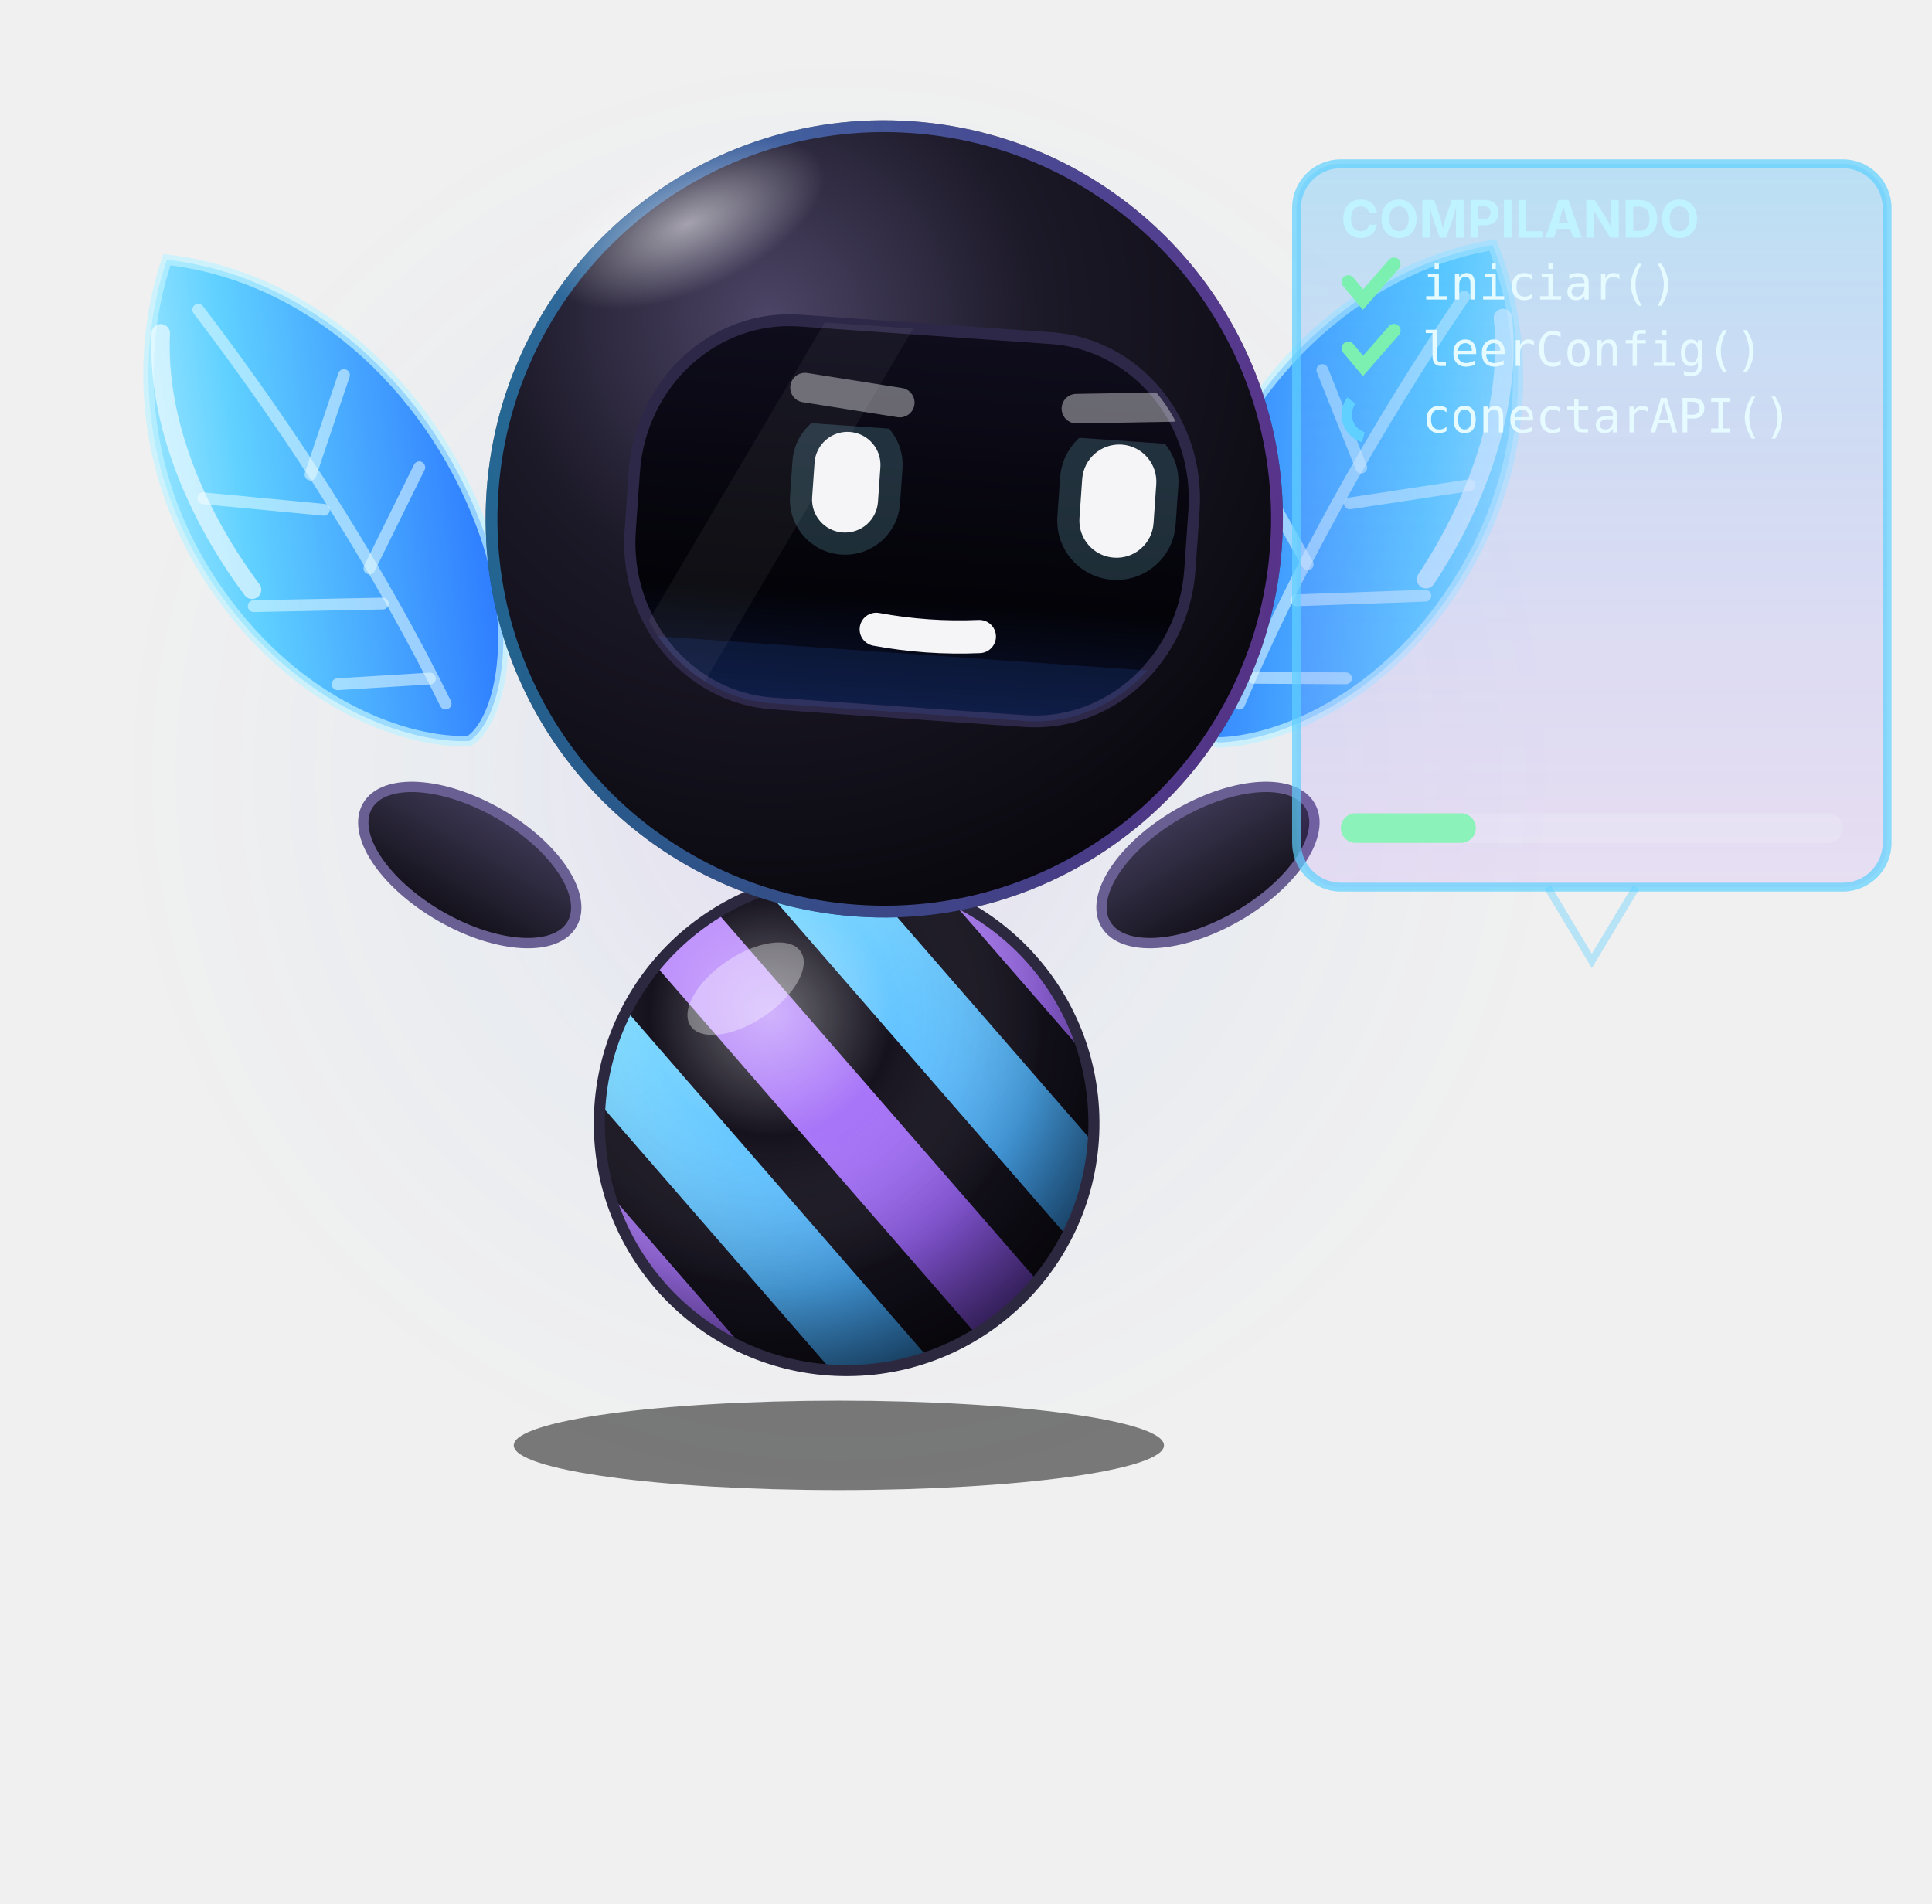
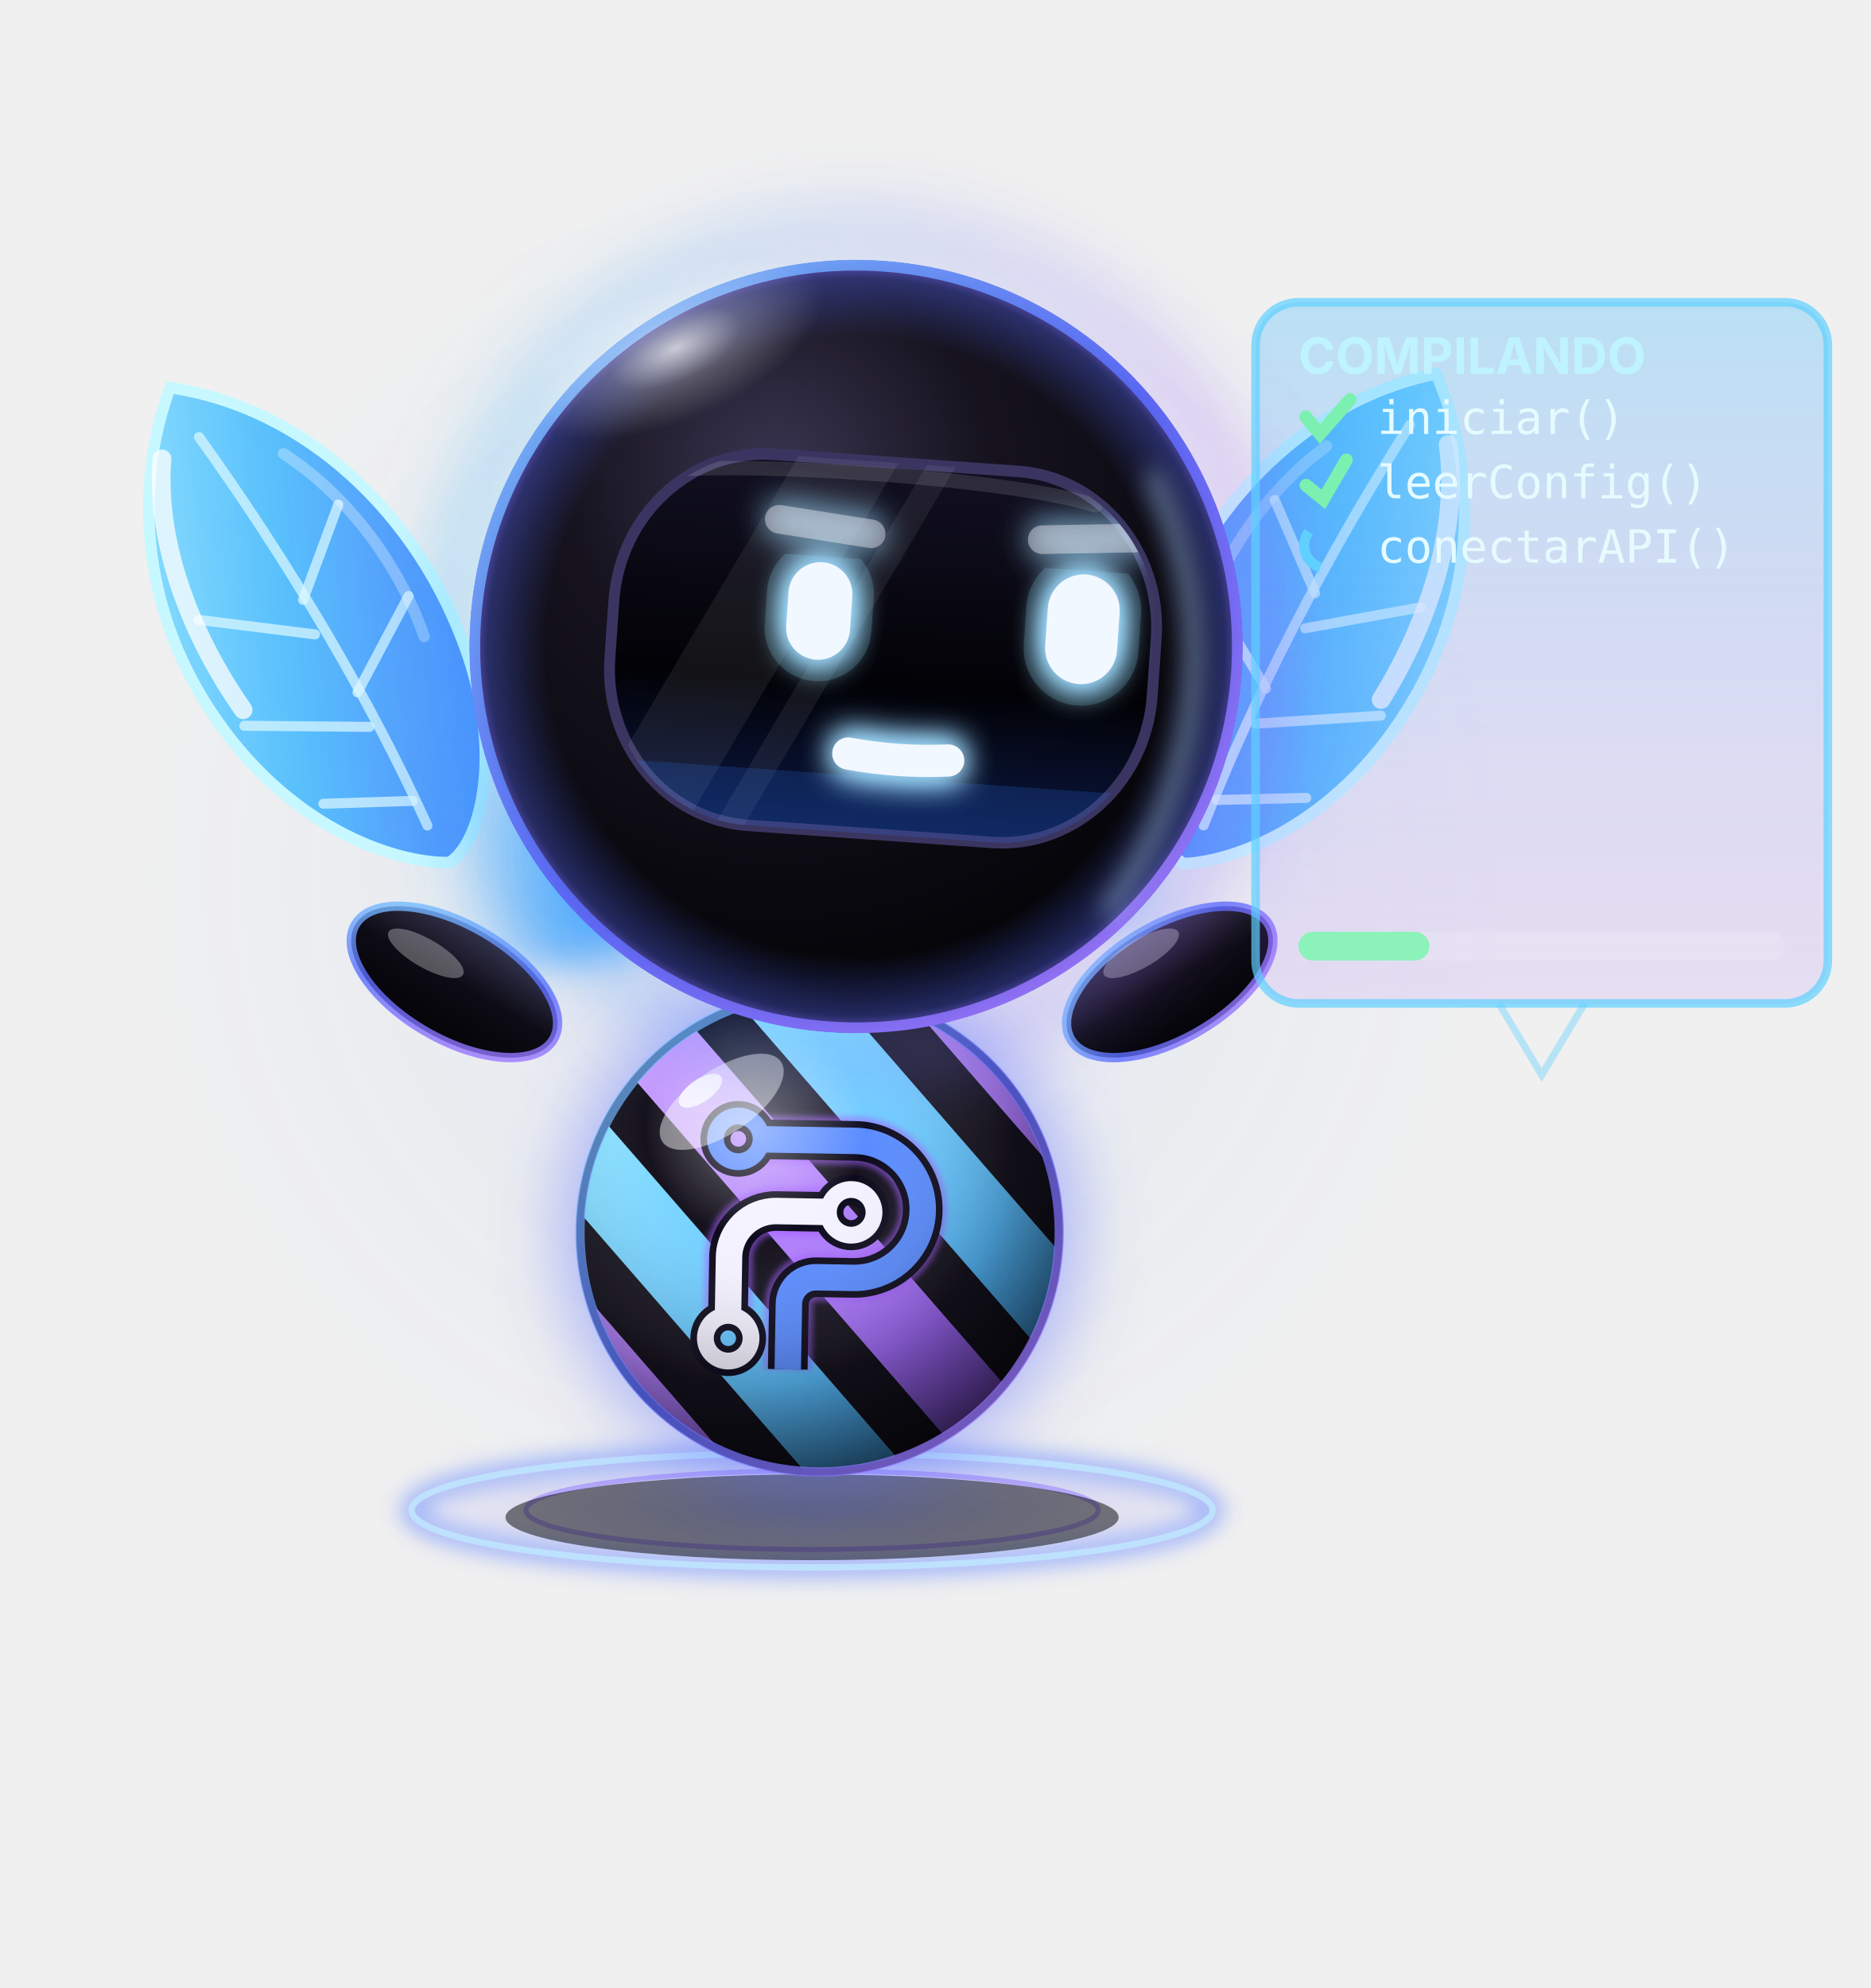
- <svg xmlns="http://www.w3.org/2000/svg" viewBox="-12.5 -3.8 259.1 255.2" role="img" aria-label="Yayen" width="2048" height="2018">
+ <svg xmlns="http://www.w3.org/2000/svg" viewBox="-13.5 -22.1 261.5 277.9" role="img" aria-label="Yayen" width="2048" height="2176">
  <defs>
+     <filter id="yv1-glow" x="-50%" y="-50%" width="200%" height="200%">
+       <feGaussianBlur in="SourceGraphic" stdDeviation="2.2" result="b" />
+       <feColorMatrix in="b" type="matrix" values="0 0 0 0 .35  0 0 0 0 .72  0 0 0 0 1  0 0 0 1.4 0" result="c" />
+       <feMerge>
+         <feMergeNode in="c" />
+         <feMergeNode in="c" />
+         <feMergeNode in="SourceGraphic" />
+       </feMerge>
+     </filter>
+     <filter id="yv1-blur" x="-50%" y="-50%" width="200%" height="200%">
+       <feGaussianBlur stdDeviation="5" />
+     </filter>
+     <filter id="yv1-blur2" x="-50%" y="-50%" width="200%" height="200%">
+       <feGaussianBlur stdDeviation="1.6" />
+     </filter>
    <radialGradient id="yv1-aura" cx="50%" cy="50%" r="50%">
-       <stop offset="0" stop-color="#8a2be2" stop-opacity=".55" />
-       <stop offset=".55" stop-color="#2f7bff" stop-opacity=".18" />
+       <stop offset="0" stop-color="#8a2be2" stop-opacity=".5" />
+       <stop offset=".55" stop-color="#2f7bff" stop-opacity=".16" />
      <stop offset="1" stop-color="#2f7bff" stop-opacity="0" />
    </radialGradient>
-     <radialGradient id="yv1-head" cx="34%" cy="26%" r="80%">
-       <stop offset="0" stop-color="#4c4566" />
-       <stop offset=".42" stop-color="#1c1928" />
-       <stop offset="1" stop-color="#08070c" />
+     <radialGradient id="yv1-head" cx="38%" cy="28%" r="78%">
+       <stop offset="0" stop-color="#3a3550" />
+       <stop offset=".35" stop-color="#16131f" />
+       <stop offset=".8" stop-color="#07060b" />
+       <stop offset="1" stop-color="#020205" />
+     </radialGradient>
+     <radialGradient id="yv1-headRim" cx="50%" cy="50%" r="50%">
+       <stop offset=".8" stop-color="#4b6bff" stop-opacity="0" />
+       <stop offset=".95" stop-color="#5a6cff" stop-opacity=".35" />
+       <stop offset="1" stop-color="#9a6bff" stop-opacity=".75" />
    </radialGradient>
    <radialGradient id="yv1-spec" cx="50%" cy="50%" r="50%">
-       <stop offset="0" stop-color="#fff" stop-opacity=".55" />
+       <stop offset="0" stop-color="#fff" stop-opacity=".75" />
+       <stop offset=".45" stop-color="#fff" stop-opacity=".25" />
      <stop offset="1" stop-color="#fff" stop-opacity="0" />
    </radialGradient>
    <linearGradient id="yv1-rim" x1="0" y1="0" x2="1" y2="0">
      <stop offset="0" stop-color="#2fb6ff" />
      <stop offset="1" stop-color="#a35cff" />
    </linearGradient>
+     <linearGradient id="yv1-rimV" x1="0" y1="0" x2="1" y2="1">
+       <stop offset="0" stop-color="#7fd8ff" />
+       <stop offset=".5" stop-color="#5a6cff" />
+       <stop offset="1" stop-color="#b07aff" />
+     </linearGradient>
    <linearGradient id="yv1-visor" x1="0" y1="0" x2="0" y2="1">
-       <stop offset="0" stop-color="#0f0d1c" />
-       <stop offset=".7" stop-color="#030308" />
-       <stop offset="1" stop-color="#0a1230" />
+       <stop offset="0" stop-color="#121022" />
+       <stop offset=".6" stop-color="#020206" />
+       <stop offset="1" stop-color="#0b1844" />
    </linearGradient>
    <linearGradient id="yv1-wing" x1="0" y1="0" x2="1" y2="1">
-       <stop offset="0" stop-color="#c8f6ff" />
-       <stop offset=".35" stop-color="#5fd0ff" />
-       <stop offset="1" stop-color="#1f62ff" />
+       <stop offset="0" stop-color="#9eecff" stop-opacity=".92" />
+       <stop offset=".45" stop-color="#38b6ff" stop-opacity=".82" />
+       <stop offset="1" stop-color="#2456ff" stop-opacity=".78" />
    </linearGradient>
    <linearGradient id="yv1-arm" x1="0" y1="0" x2="0" y2="1">
-       <stop offset="0" stop-color="#3d3854" />
-       <stop offset="1" stop-color="#121019" />
+       <stop offset="0" stop-color="#34304a" />
+       <stop offset=".5" stop-color="#0d0b14" />
+       <stop offset="1" stop-color="#050408" />
    </linearGradient>
    <linearGradient id="yv1-pu" x1="0" y1="0" x2="0" y2="1">
-       <stop offset="0" stop-color="#cfa6ff" />
-       <stop offset="1" stop-color="#7a3df0" />
+       <stop offset="0" stop-color="#d8b4ff" />
+       <stop offset="1" stop-color="#8243f5" />
    </linearGradient>
    <linearGradient id="yv1-cy" x1="0" y1="0" x2="0" y2="1">
-       <stop offset="0" stop-color="#9af0ff" />
-       <stop offset="1" stop-color="#1f8cff" />
-     </linearGradient>
-     <radialGradient id="yv1-ball" cx="34%" cy="28%" r="78%">
-       <stop offset="0" stop-color="#fff" stop-opacity=".38" />
-       <stop offset=".32" stop-color="#fff" stop-opacity="0" />
-       <stop offset=".72" stop-color="#000" stop-opacity=".2" />
-       <stop offset="1" stop-color="#000" stop-opacity=".65" />
+       <stop offset="0" stop-color="#a6f4ff" />
+       <stop offset="1" stop-color="#2a9bff" />
+     </linearGradient>
+     <radialGradient id="yv1-ball" cx="36%" cy="28%" r="78%">
+       <stop offset="0" stop-color="#fff" stop-opacity=".42" />
+       <stop offset=".3" stop-color="#fff" stop-opacity="0" />
+       <stop offset=".7" stop-color="#000" stop-opacity=".22" />
+       <stop offset="1" stop-color="#000" stop-opacity=".72" />
+     </radialGradient>
+     <radialGradient id="yv1-floor" cx="50%" cy="50%" r="50%">
+       <stop offset="0" stop-color="#5a6cff" stop-opacity=".35" />
+       <stop offset=".7" stop-color="#3a3cff" stop-opacity=".08" />
+       <stop offset="1" stop-color="#3a3cff" stop-opacity="0" />
    </radialGradient>
    <linearGradient id="yv1-holo" x1="0" y1="0" x2="0" y2="1">
      <stop offset="0" stop-color="#2fb6ff" stop-opacity=".28" />
      <stop offset="1" stop-color="#a35cff" stop-opacity=".12" />
    </linearGradient>
    <clipPath id="yv1-cbody">
      <circle cx="100" cy="148" r="33" />
+     </clipPath>
+     <clipPath id="yv1-chead">
+       <circle cx="100" cy="66" r="54" />
    </clipPath>
    <clipPath id="yv1-cvisor">
      <rect class="visorClip" x="60" y="40" width="80" height="52" rx="22" transform="translate(103.78 66) scale(0.95 1) translate(-100 -66)" />
    </clipPath>
    <mask id="yv1-mL" maskUnits="userSpaceOnUse" x="0" y="0" width="200" height="200">
      <rect width="200" height="200" fill="#fff" />
      <rect class="lidL" fill="#000" x="85.58" y="50.58" width="17.88" height="3.18" />
      <ellipse class="cutL" fill="#000" cx="94.52" cy="78.41" rx="9.39" ry="8.19" opacity="0" />
    </mask>
    <mask id="yv1-mR" maskUnits="userSpaceOnUse" x="0" y="0" width="200" height="200">
      <rect width="200" height="200" fill="#fff" />
      <rect class="lidR" fill="#000" x="121.34" y="49.72" width="20.12" height="3.48" />
      <ellipse class="cutR" fill="#000" cx="131.4" cy="80.29" rx="10.56" ry="9.21" opacity="0" />
    </mask>
+     <path id="yv1-leaf" d="M0-38C15-26 21-5 17 15C14 30 5 39 0 39C-7 35-17 23-18 4C-19-14-11-29 0-38Z" />
    <g id="yv1-wingShape" transform="translate(30 62) rotate(-28)">
-       <path d="M0-38C15-26 21-5 17 15C14 30 5 39 0 39C-7 35-17 23-18 4C-19-14-11-29 0-38Z" fill="url(#yv1-wing)" stroke="#bff3ff" stroke-opacity=".7" stroke-width="1.4" />
-       <g stroke="#e6fbff" stroke-opacity=".55" stroke-width="1.6" stroke-linecap="round" fill="none">
+       <use class="gl" href="#yv1-leaf" fill="#2f9bff" opacity=".8" filter="url(#yv1-blur)" x="71.64" y="54" />
+       <use href="#yv1-leaf" fill="url(#yv1-wing)" stroke="#c8f8ff" stroke-width="1.6" />
+       <g stroke="#dffaff" stroke-opacity=".7" stroke-width="1.4" stroke-linecap="round" fill="none">
        <path d="M0-30C2-8 2 14 0 33" />
        <path d="M-13-8L0 2" />
        <path d="M-15 8L0 17" />
        <path d="M-11 23L0 29" />
        <path d="M12-12L1-3" />
        <path d="M14 4L1 12" />
      </g>
-       <path d="M-6-30C-13-20-15-6-14 6" stroke="#fff" stroke-opacity=".6" stroke-width="2.5" stroke-linecap="round" fill="none" />
+       <path d="M-6-30C-13-20-15-6-14 6" stroke="#fff" stroke-opacity=".75" stroke-width="2.6" stroke-linecap="round" fill="none" />
+       <path d="M9-22C14-12 15 0 13 10" stroke="#fff" stroke-opacity=".3" stroke-width="1.6" stroke-linecap="round" fill="none" />
    </g>
  </defs>
-   <circle class="aura" cx="100" cy="100" r="104" fill="url(#yv1-aura)" opacity="0.18" transform="translate(100 100) scale(0.94) translate(-100 -100)" />
-   <ellipse class="shadow" cx="100" cy="190" rx="43.6" ry="6" fill="#000" opacity="0.5" />
+   <circle class="aura" cx="100" cy="100" r="104" fill="url(#yv1-aura)" opacity="0.2" transform="translate(100 100) scale(0.95) translate(-100 -100)" />
+   <g class="floor">
+     <ellipse cx="100" cy="189" rx="62" ry="10" fill="url(#yv1-floor)" />
+     <ellipse cx="100" cy="189" rx="56" ry="8" fill="none" stroke="#6a8cff" stroke-width="2.4" opacity=".7" filter="url(#yv1-blur2)" />
+     <ellipse cx="100" cy="189" rx="56" ry="8" fill="none" stroke="#bfe4ff" stroke-width=".9" opacity=".9" />
+     <ellipse cx="100" cy="189" rx="40" ry="5.5" fill="none" stroke="#8a6bff" stroke-width=".7" opacity=".45" />
+   </g>
+   <ellipse class="shadow" cx="100" cy="190" rx="42.86" ry="6" fill="#000" opacity="0.5" />
  <g class="back" />
-   <g class="all" transform="translate(100 109.19) scale(0.99) rotate(0) translate(-100 -110)">
-     <g class="wingL" transform="rotate(-4.13 46 74)">
+   <g class="all" transform="translate(100 112.16) scale(1) rotate(0) translate(-100 -110)">
+     <g class="wingL" transform="rotate(-2.45 46 74)">
      <use href="#yv1-wingShape" />
    </g>
-     <g class="wingR" transform="rotate(0.93 154 74)">
+     <g class="wingR" transform="rotate(-0.75 154 74)">
      <use href="#yv1-wingShape" transform="translate(200 0) scale(-1 1)" />
    </g>
    <g class="body" transform="translate(1.05 0) rotate(1 100 148)">
+       <circle class="gl" cx="100" cy="148" r="36" fill="#5a6cff" opacity=".45" filter="url(#yv1-blur)" />
      <circle cx="100" cy="148" r="34" fill="#15121e" />
      <g clip-path="url(#yv1-cbody)">
        <g transform="rotate(-42 100 148)">
          <rect x="22.5" y="90" width="11" height="120" fill="url(#yv1-pu)" />
          <rect x="40.5" y="90" width="11" height="120" fill="url(#yv1-cy)" />
          <rect x="58.5" y="90" width="11" height="120" fill="url(#yv1-pu)" />
          <rect x="76.5" y="90" width="11" height="120" fill="url(#yv1-cy)" />
          <rect x="94.5" y="90" width="11" height="120" fill="url(#yv1-pu)" />
          <rect x="112.5" y="90" width="11" height="120" fill="url(#yv1-cy)" />
          <rect x="130.5" y="90" width="11" height="120" fill="url(#yv1-pu)" />
          <rect x="148.5" y="90" width="11" height="120" fill="url(#yv1-cy)" />
          <rect x="166.5" y="90" width="11" height="120" fill="url(#yv1-pu)" />
        </g>
+         <g class="logo" transform="translate(100 149) scale(.084) translate(-256 -253)" fill="none" stroke-width="44">
+           <g class="gl" stroke="#a35cff" stroke-width="80" opacity=".55" filter="url(#yv1-blur)">
+             <path d="M160 88H313A114 114 0 0 1 313 316H252A45 45 0 0 0 207 361V470" />
+             <circle cx="118" cy="88" r="38" stroke-width="28" />
+             <path d="M265 207H184A78 78 0 0 0 106 285V380" />
+             <circle cx="308" cy="207" r="38" stroke-width="28" />
+             <circle cx="107" cy="420" r="38" stroke-width="28" />
+           </g>
+           <g stroke="#0d0a1c" stroke-width="66">
+             <path d="M160 88H313A114 114 0 0 1 313 316H252A45 45 0 0 0 207 361V470" />
+             <circle cx="118" cy="88" r="38" stroke-width="50" />
+             <path d="M265 207H184A78 78 0 0 0 106 285V380" />
+             <circle cx="308" cy="207" r="38" stroke-width="50" />
+             <circle cx="107" cy="420" r="38" stroke-width="50" />
+           </g>
+           <g stroke="#5a8cff">
+             <path d="M160 88H313A114 114 0 0 1 313 316H252A45 45 0 0 0 207 361V470" />
+             <circle cx="118" cy="88" r="38" stroke-width="28" />
+           </g>
+           <g stroke="#f4f2ff">
+             <path d="M265 207H184A78 78 0 0 0 106 285V380" />
+             <circle cx="308" cy="207" r="38" stroke-width="28" />
+             <circle cx="107" cy="420" r="38" stroke-width="28" />
+           </g>
+         </g>
        <circle cx="100" cy="148" r="33" fill="url(#yv1-ball)" />
      </g>
-       <circle cx="100" cy="148" r="33.5" fill="none" stroke="#2c2840" stroke-width="1.5" />
-       <ellipse cx="86" cy="130" rx="9" ry="4.5" transform="rotate(-35 86 130)" fill="#fff" opacity=".35" />
+       <circle cx="100" cy="148" r="33.5" fill="none" stroke="url(#yv1-rimV)" stroke-opacity=".7" stroke-width="1.3" />
+       <ellipse cx="86" cy="130" rx="10" ry="4.5" transform="rotate(-35 86 130)" fill="#fff" opacity=".45" />
+       <ellipse cx="83" cy="128.5" rx="3.5" ry="1.6" transform="rotate(-35 83 128.5)" fill="#fff" opacity=".8" />
    </g>
    <g class="armL" transform="rotate(0 60 110)">
-       <ellipse cx="50" cy="113" rx="16" ry="8" transform="rotate(30 50 113)" fill="url(#yv1-arm)" stroke="#6a5f92" stroke-width="1.4" />
+       <ellipse cx="50" cy="113" rx="16" ry="8" transform="rotate(30 50 113)" fill="url(#yv1-arm)" stroke="url(#yv1-rimV)" stroke-opacity=".8" stroke-width="1.3" />
+       <ellipse cx="46" cy="109" rx="6" ry="2" transform="rotate(30 46 109)" fill="#fff" opacity=".3" />
    </g>
    <g class="armR" transform="rotate(0 140 110)">
-       <ellipse cx="150" cy="113" rx="16" ry="8" transform="rotate(-30 150 113)" fill="url(#yv1-arm)" stroke="#6a5f92" stroke-width="1.4" />
+       <ellipse cx="150" cy="113" rx="16" ry="8" transform="rotate(-30 150 113)" fill="url(#yv1-arm)" stroke="url(#yv1-rimV)" stroke-opacity=".8" stroke-width="1.3" />
+       <ellipse cx="146" cy="109" rx="6" ry="2" transform="rotate(-30 146 109)" fill="#fff" opacity=".3" />
    </g>
    <g class="head" transform="translate(2.94 0) rotate(4 100 112)">
+       <circle class="gl" cx="100" cy="66" r="57" fill="none" stroke="url(#yv1-rim)" stroke-width="4" opacity=".55" filter="url(#yv1-blur)" />
      <circle cx="100" cy="66" r="54" fill="url(#yv1-head)" />
-       <circle cx="100" cy="66" r="53.2" fill="none" stroke="url(#yv1-rim)" stroke-opacity=".5" stroke-width="1.6" />
-       <ellipse class="spec" cx="74" cy="28" rx="20" ry="9" transform="translate(-3.36 0) rotate(-28 74 28)" fill="url(#yv1-spec)" />
-       <rect class="visorRect" x="60" y="40" width="80" height="52" rx="22" fill="url(#yv1-visor)" stroke="#2e2848" stroke-width="1.6" transform="translate(103.78 66) scale(0.95 1) translate(-100 -66)" />
+       <circle cx="100" cy="66" r="54" fill="url(#yv1-headRim)" />
+       <circle cx="100" cy="66" r="53.3" fill="none" stroke="url(#yv1-rimV)" stroke-opacity=".85" stroke-width="1.5" />
+       <g clip-path="url(#yv1-chead)">
+         <path d="M140 40C150 58 150 80 138 100" stroke="#bfe4ff" stroke-opacity=".35" stroke-width="3" stroke-linecap="round" fill="none" filter="url(#yv1-blur2)" />
+       </g>
+       <ellipse class="spec" cx="76" cy="27" rx="22" ry="10" transform="translate(-3.36 0) rotate(-28 74 28)" fill="url(#yv1-spec)" />
+       <rect class="visorRect" x="60" y="40" width="80" height="52" rx="22" fill="url(#yv1-visor)" stroke="#3a3560" stroke-width="1.6" transform="translate(103.78 66) scale(0.95 1) translate(-100 -66)" />
      <g clip-path="url(#yv1-cvisor)">
-         <path class="glare" d="M70 92L96 40H108L82 92Z" fill="#fff" opacity=".05" transform="translate(-5.88 0)" />
-         <rect x="40" y="84" width="120" height="8" fill="#2f7bff" opacity=".12" />
+         <path class="glare" d="M70 92L96 40H110L84 92ZM88 92L114 40H118L92 92Z" fill="#fff" opacity=".07" transform="translate(-5.88 0)" />
+         <rect x="40" y="84" width="120" height="8" fill="#2f7bff" opacity=".18" />
        <rect class="screenGlow" x="40" y="40" width="120" height="52" fill="#5fd0ff" opacity="0" />
        <ellipse class="blushL" cx="77.31" cy="78" rx="7" ry="3.5" fill="#ff7ac8" opacity="0" />
        <ellipse class="blushR" cx="130.25" cy="78" rx="7" ry="3.5" fill="#ff7ac8" opacity="0" />
        <rect class="haloL" fill="#8ee8ff" opacity=".18" mask="url(#yv1-mL)" x="87.05" y="51.58" width="14.94" height="19.65" rx="7.47" />
        <rect class="haloR" fill="#8ee8ff" opacity=".18" mask="url(#yv1-mR)" x="123.37" y="50.72" width="16.06" height="21.35" rx="8.03" />
-         <rect class="eyeL" fill="#f5f5f7" mask="url(#yv1-mL)" x="90.05" y="54.58" width="8.94" height="13.65" rx="4.47" />
-         <rect class="eyeR" fill="#f5f5f7" mask="url(#yv1-mR)" x="126.37" y="53.72" width="10.06" height="15.35" rx="5.03" />
-         <path class="browL" stroke="#f5f5f7" stroke-width="4" stroke-linecap="round" fill="none" opacity="0.4" d="M88.05 49.01L101 50.14" />
-         <path class="browR" stroke="#f5f5f7" stroke-width="4" stroke-linecap="round" fill="none" opacity="0.4" d="M124.92 49.29L137.87 48.16" />
-         <path class="mouth" stroke="#f5f5f7" stroke-width="4.5" stroke-linecap="round" fill="none" d="M99.96 81Q106.96 81.8 113.96 81" opacity="1" />
-         <ellipse class="mouthO" fill="#f5f5f7" opacity="0" cx="106.96" cy="82" rx="3" ry="0" />
+         <g filter="url(#yv1-glow)">
+           <rect class="eyeL" fill="#f2f8ff" mask="url(#yv1-mL)" x="90.05" y="54.58" width="8.94" height="13.65" rx="4.47" />
+           <rect class="eyeR" fill="#f2f8ff" mask="url(#yv1-mR)" x="126.37" y="53.72" width="10.06" height="15.35" rx="5.03" />
+           <path class="browL" stroke="#f2f8ff" stroke-width="4" stroke-linecap="round" fill="none" opacity="0.4" d="M88.05 49.01L101 50.14" />
+           <path class="browR" stroke="#f2f8ff" stroke-width="4" stroke-linecap="round" fill="none" opacity="0.4" d="M124.92 49.29L137.87 48.16" />
+           <path class="mouth" stroke="#f2f8ff" stroke-width="4.5" stroke-linecap="round" fill="none" d="M99.96 81Q106.96 81.8 113.96 81" opacity="1" />
+           <ellipse class="mouthO" fill="#f2f8ff" opacity="0" cx="106.96" cy="82" rx="3" ry="0" />
+         </g>
        <g class="glasses" opacity="0">
-           <rect class="gL" width="30" height="16" rx="6" fill="#120a20" stroke="url(#yv1-rim)" stroke-width="2.5" x="71.64" y="54" />
+           <rect class="gL" width="30" height="16" rx="6" fill="#120a20" stroke="url(#yv1-rim)" stroke-width="2.5" />
          <rect class="gR" width="30" height="16" rx="6" fill="#120a20" stroke="url(#yv1-rim)" stroke-width="2.5" x="107.56" y="54" />
          <path class="gB" stroke="#a35cff" stroke-width="2.5" d="M99.78 60h8" />
        </g>
+         <path d="M68 44C80 41 120 41 132 44" stroke="#fff" stroke-opacity=".12" stroke-width="2" stroke-linecap="round" fill="none" />
      </g>
    </g>
    <g class="props">
      <g class="holo">
        <rect x="162" y="18" width="80" height="98" rx="6" fill="url(#yv1-holo)" stroke="#5fd0ff" stroke-opacity="0.7" stroke-width="1.2" />
        <text x="168" y="28" font-family="Geist, Inter, system-ui, sans-serif" font-size="7" font-weight="700" fill="#bff3ff">COMPILANDO</text>
        <path d="M196 116L202 126L208 116" fill="none" stroke="#5fd0ff" stroke-opacity="0.4" />
        <g>
          <g transform="translate(0 34)">
-             <g transform="translate(172 0) rotate(720)">
+             <g transform="translate(172 0) rotate(719.93)">
              <path d="M-3 0L-1 2.4L3.2-2.4" fill="none" stroke="#7cf0b0" stroke-width="1.8" stroke-linecap="round" />
            </g>
            <text x="179" y="2.4" font-family="ui-monospace, Menlo, monospace" font-size="6.4" fill="#e6fbff">iniciar()</text>
          </g>
          <g transform="translate(0 43)">
-             <g transform="translate(172 0) rotate(719.93)">
+             <g transform="translate(172 0) rotate(709.07)">
              <path d="M-3 0L-1 2.4L3.2-2.4" fill="none" stroke="#7cf0b0" stroke-width="1.8" stroke-linecap="round" />
            </g>
            <text x="179" y="2.4" font-family="ui-monospace, Menlo, monospace" font-size="6.4" fill="#e6fbff">leerConfig()</text>
          </g>
          <g transform="translate(0 52)">
-             <g transform="translate(172 0) rotate(109.05)">
+             <g transform="translate(172 0) rotate(109.11)">
              <circle r="3.2" fill="none" stroke="#5fd0ff" stroke-width="1.4" stroke-dasharray="6 14" />
            </g>
            <text x="179" y="2.4" font-family="ui-monospace, Menlo, monospace" font-size="6.4" fill="#e6fbff">conectarAPI()</text>
          </g>
        </g>
        <rect x="168" y="106" width="18.29" height="4" rx="2" fill="#7cf0b0" />
        <rect x="168" y="106" width="68" height="4" rx="2" fill="#ffffff" opacity="0.12" />
      </g>
    </g>
  </g>
  <g class="fx" />
</svg>
